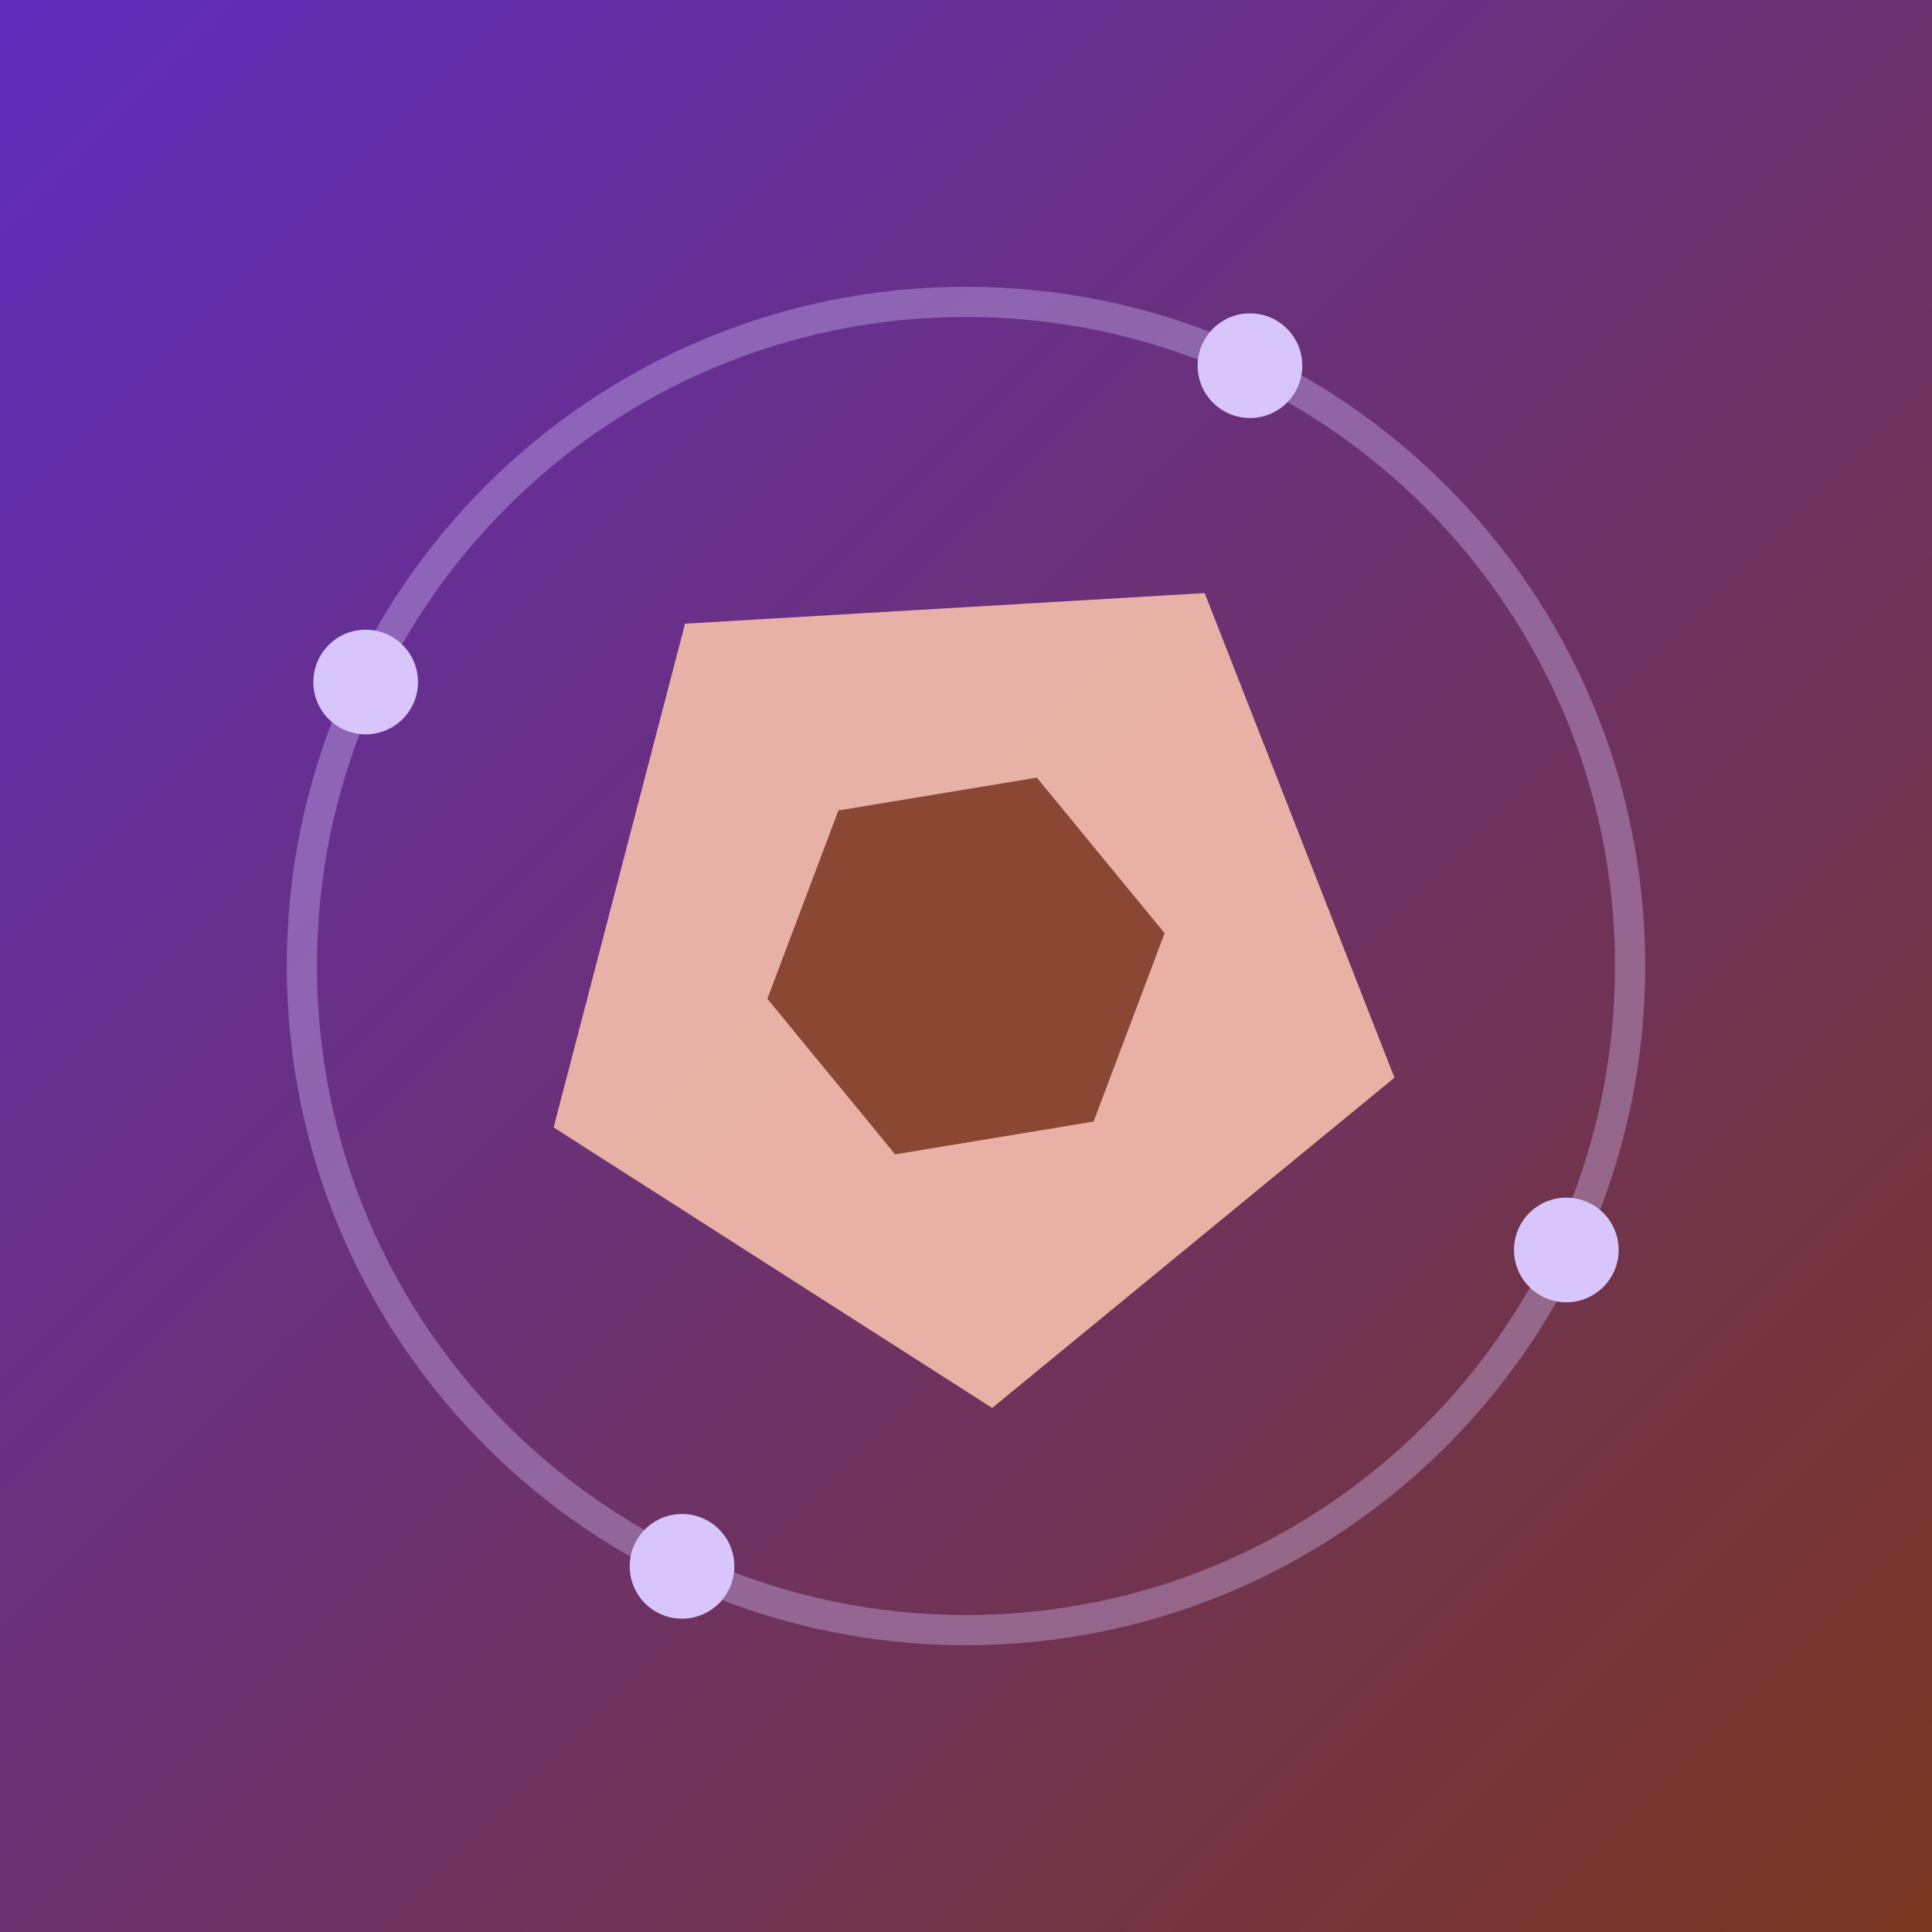
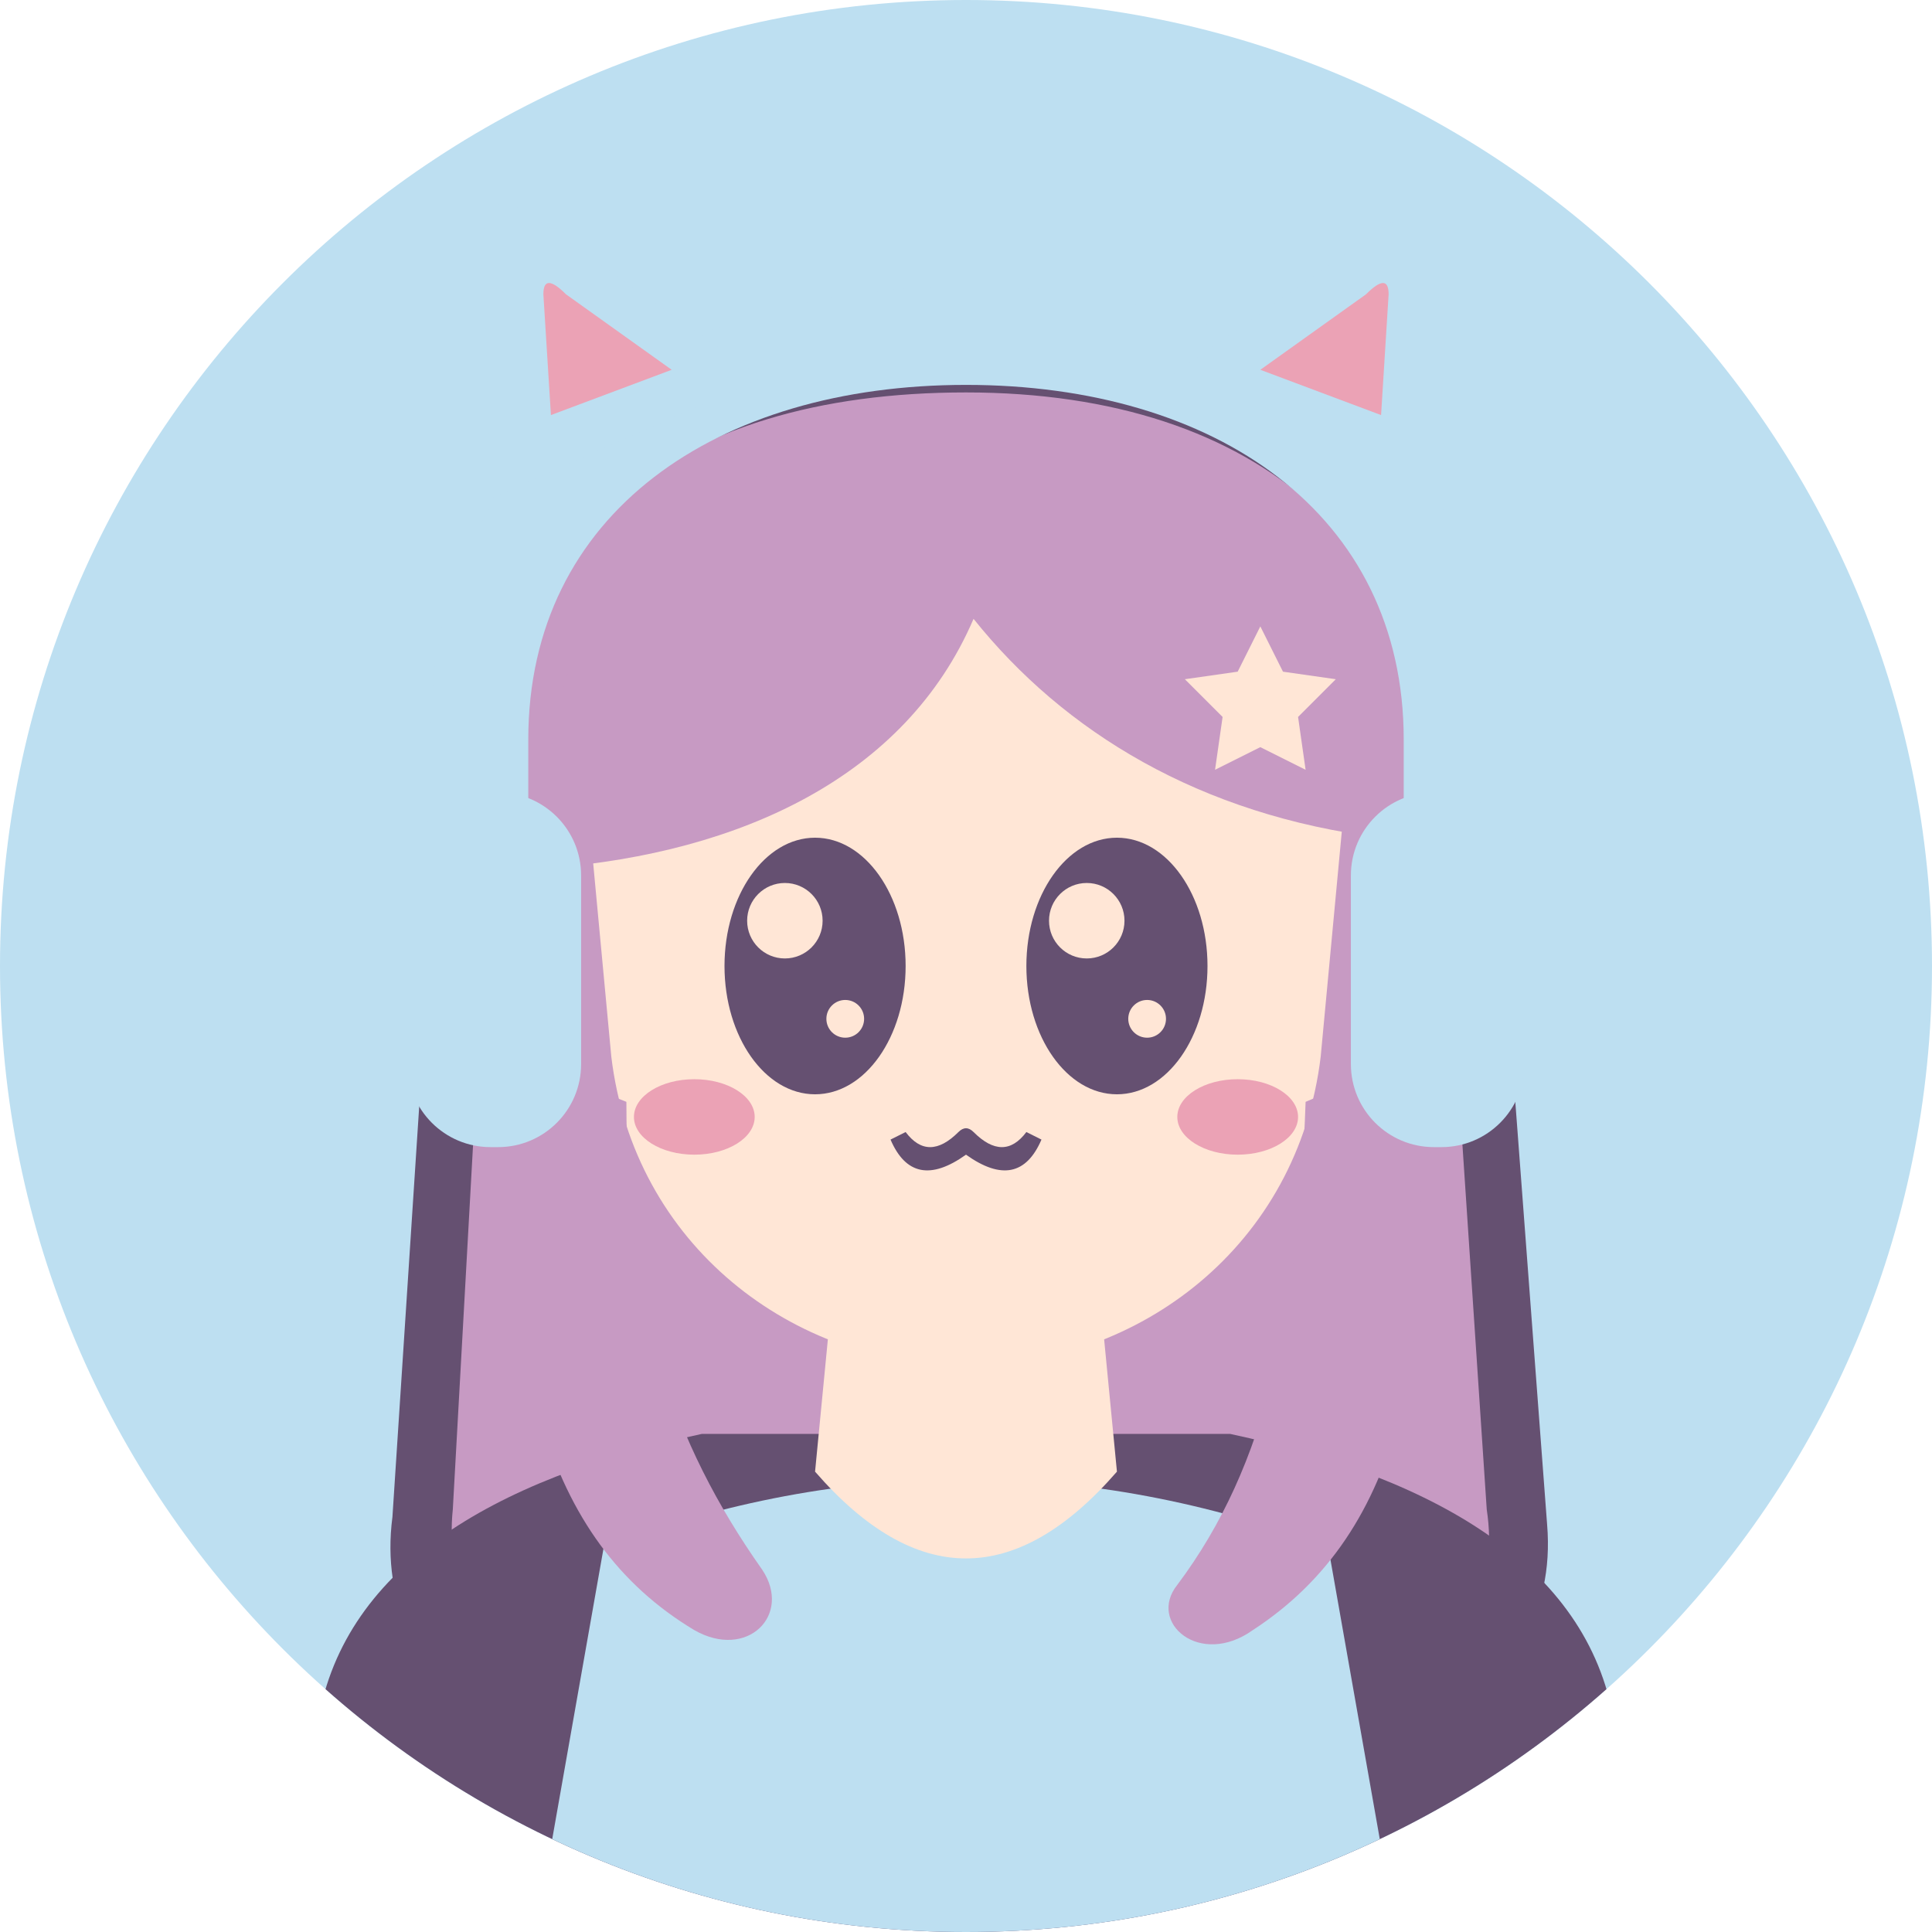
- <svg xmlns="http://www.w3.org/2000/svg" viewBox="0 0 96 96" width="96" height="96" role="img" aria-label="散修头像">
+ <svg xmlns="http://www.w3.org/2000/svg" viewBox="0 0 256 256" width="256" height="256" role="img" aria-label="戴猫耳耳机和星星发夹的粉紫长发动漫少女">
  <defs>
-     <linearGradient id="g" x1="0" y1="0" x2="1" y2="1">
-       <stop offset="0" stop-color="hsl(261, 62%, 46%)" />
-       <stop offset="1" stop-color="hsl(15, 58%, 30%)" />
-     </linearGradient>
+     <clipPath id="portrait">
+       <circle cx="128" cy="128" r="128" />
+     </clipPath>
  </defs>
-   <rect width="96" height="96" fill="url(#g)" />
-   <circle cx="48.0" cy="48.0" r="33" fill="none" stroke="hsl(261, 90%, 88%)" stroke-opacity=".35" stroke-width="1.5" />
-   <polygon points="34.04,30.99 59.86,29.47 69.29,53.55 49.30,69.96 27.51,56.02" fill="hsl(15, 80%, 82%)" fill-opacity=".9" />
-   <polygon points="54.34,55.73 44.48,57.36 38.13,49.63 41.66,40.27 51.52,38.64 57.87,46.37" fill="hsl(15, 58%, 30%)" fill-opacity=".85" />
-   <circle cx="33.89" cy="77.83" r="2.60" fill="hsl(261, 90%, 88%)" />
-   <circle cx="18.17" cy="33.89" r="2.60" fill="hsl(261, 90%, 88%)" />
-   <circle cx="62.11" cy="18.17" r="2.60" fill="hsl(261, 90%, 88%)" />
-   <circle cx="77.83" cy="62.11" r="2.60" fill="hsl(261, 90%, 88%)" />
+   <circle cx="128" cy="128" r="128" fill="#BDDFF1" />
+   <g clip-path="url(#portrait)">
+     <path fill="#655071" d="M58 109C57 66 84 46 128 46C172 46 199 67 198 109L205 202C207 226 181 236 161 223H94C72 238 49 224 52 201Z" />
+     <path fill="#C79AC3" d="M65 110C64 71 89 52 128 52C167 52 191 73 191 110L197 200C200 220 181 225 164 215H94C77 228 58 219 60 200Z" />
+     <path fill="#655071" d="M38 256L42 229C45 208 65 196 93 190L163 190C191 196 211 208 214 229L218 256Z" />
+     <path fill="#BDDFF1" d="M80 205Q128 187 176 205L185 256H71Z" />
+     <path fill="#FFE6D6" d="M111 164H145L148 195Q128 218 108 195Z" />
+     <path fill="#FFE6D6" d="M78 108C78 81 98 69 128 69C158 69 178 81 178 108L175 140C172 165 151 181 128 181C105 181 84 165 81 140Z" />
+     <path fill="#C79AC3" d="M73 111C71 80 88 62 115 61C146 55 180 72 183 111C159 108 141 97 129 82C120 103 98 113 73 115Z" />
+     <path fill="#C79AC3" d="M68 140L83 146C83 173 89 191 101 208C105 214 99 220 92 216C72 204 66 180 68 140Z" />
+     <path fill="#C79AC3" d="M187 140L173 146C172 174 168 194 156 210C152 215 159 221 166 216C186 203 191 178 187 140Z" />
+     <path fill="#BDDFF1" d="M57 119V98C57 58 88 38 128 38C168 38 199 58 199 98V119H186V98C186 68 161 51 128 51C95 51 70 68 70 98V119Z" />
+     <path fill="#BDDFF1" d="M65 66L64 32Q64 24 71 29L101 50Z" />
+     <path fill="#BDDFF1" d="M191 66L192 32Q192 24 185 29L155 50Z" />
+     <path fill="#EBA2B5" d="M73 55L72 39Q72 36 75 39L89 49Z" />
+     <path fill="#EBA2B5" d="M183 55L184 39Q184 36 181 39L167 49Z" />
+     <rect x="54" y="105" width="23" height="47" rx="11" fill="#BDDFF1" />
+     <rect x="179" y="105" width="23" height="47" rx="11" fill="#BDDFF1" />
+     <ellipse cx="108" cy="128" rx="12" ry="17" fill="#655071" />
+     <ellipse cx="148" cy="128" rx="12" ry="17" fill="#655071" />
+     <circle cx="104" cy="122" r="5" fill="#FFE6D6" />
+     <circle cx="112" cy="135" r="2.5" fill="#FFE6D6" />
+     <circle cx="144" cy="122" r="5" fill="#FFE6D6" />
+     <circle cx="152" cy="135" r="2.5" fill="#FFE6D6" />
+     <ellipse cx="92" cy="148" rx="8" ry="5" fill="#EBA2B5" />
+     <ellipse cx="164" cy="148" rx="8" ry="5" fill="#EBA2B5" />
+     <path fill="#655071" d="M118 151Q121 158 128 153Q135 158 138 151L136 150Q133 154 129 150Q128 149 127 150Q123 154 120 150Z" />
+     <path fill="#FFE6D6" d="M167 83L170 89L177 90L172 95L173 102L167 99L161 102L162 95L157 90L164 89Z" />
+   </g>
</svg>
